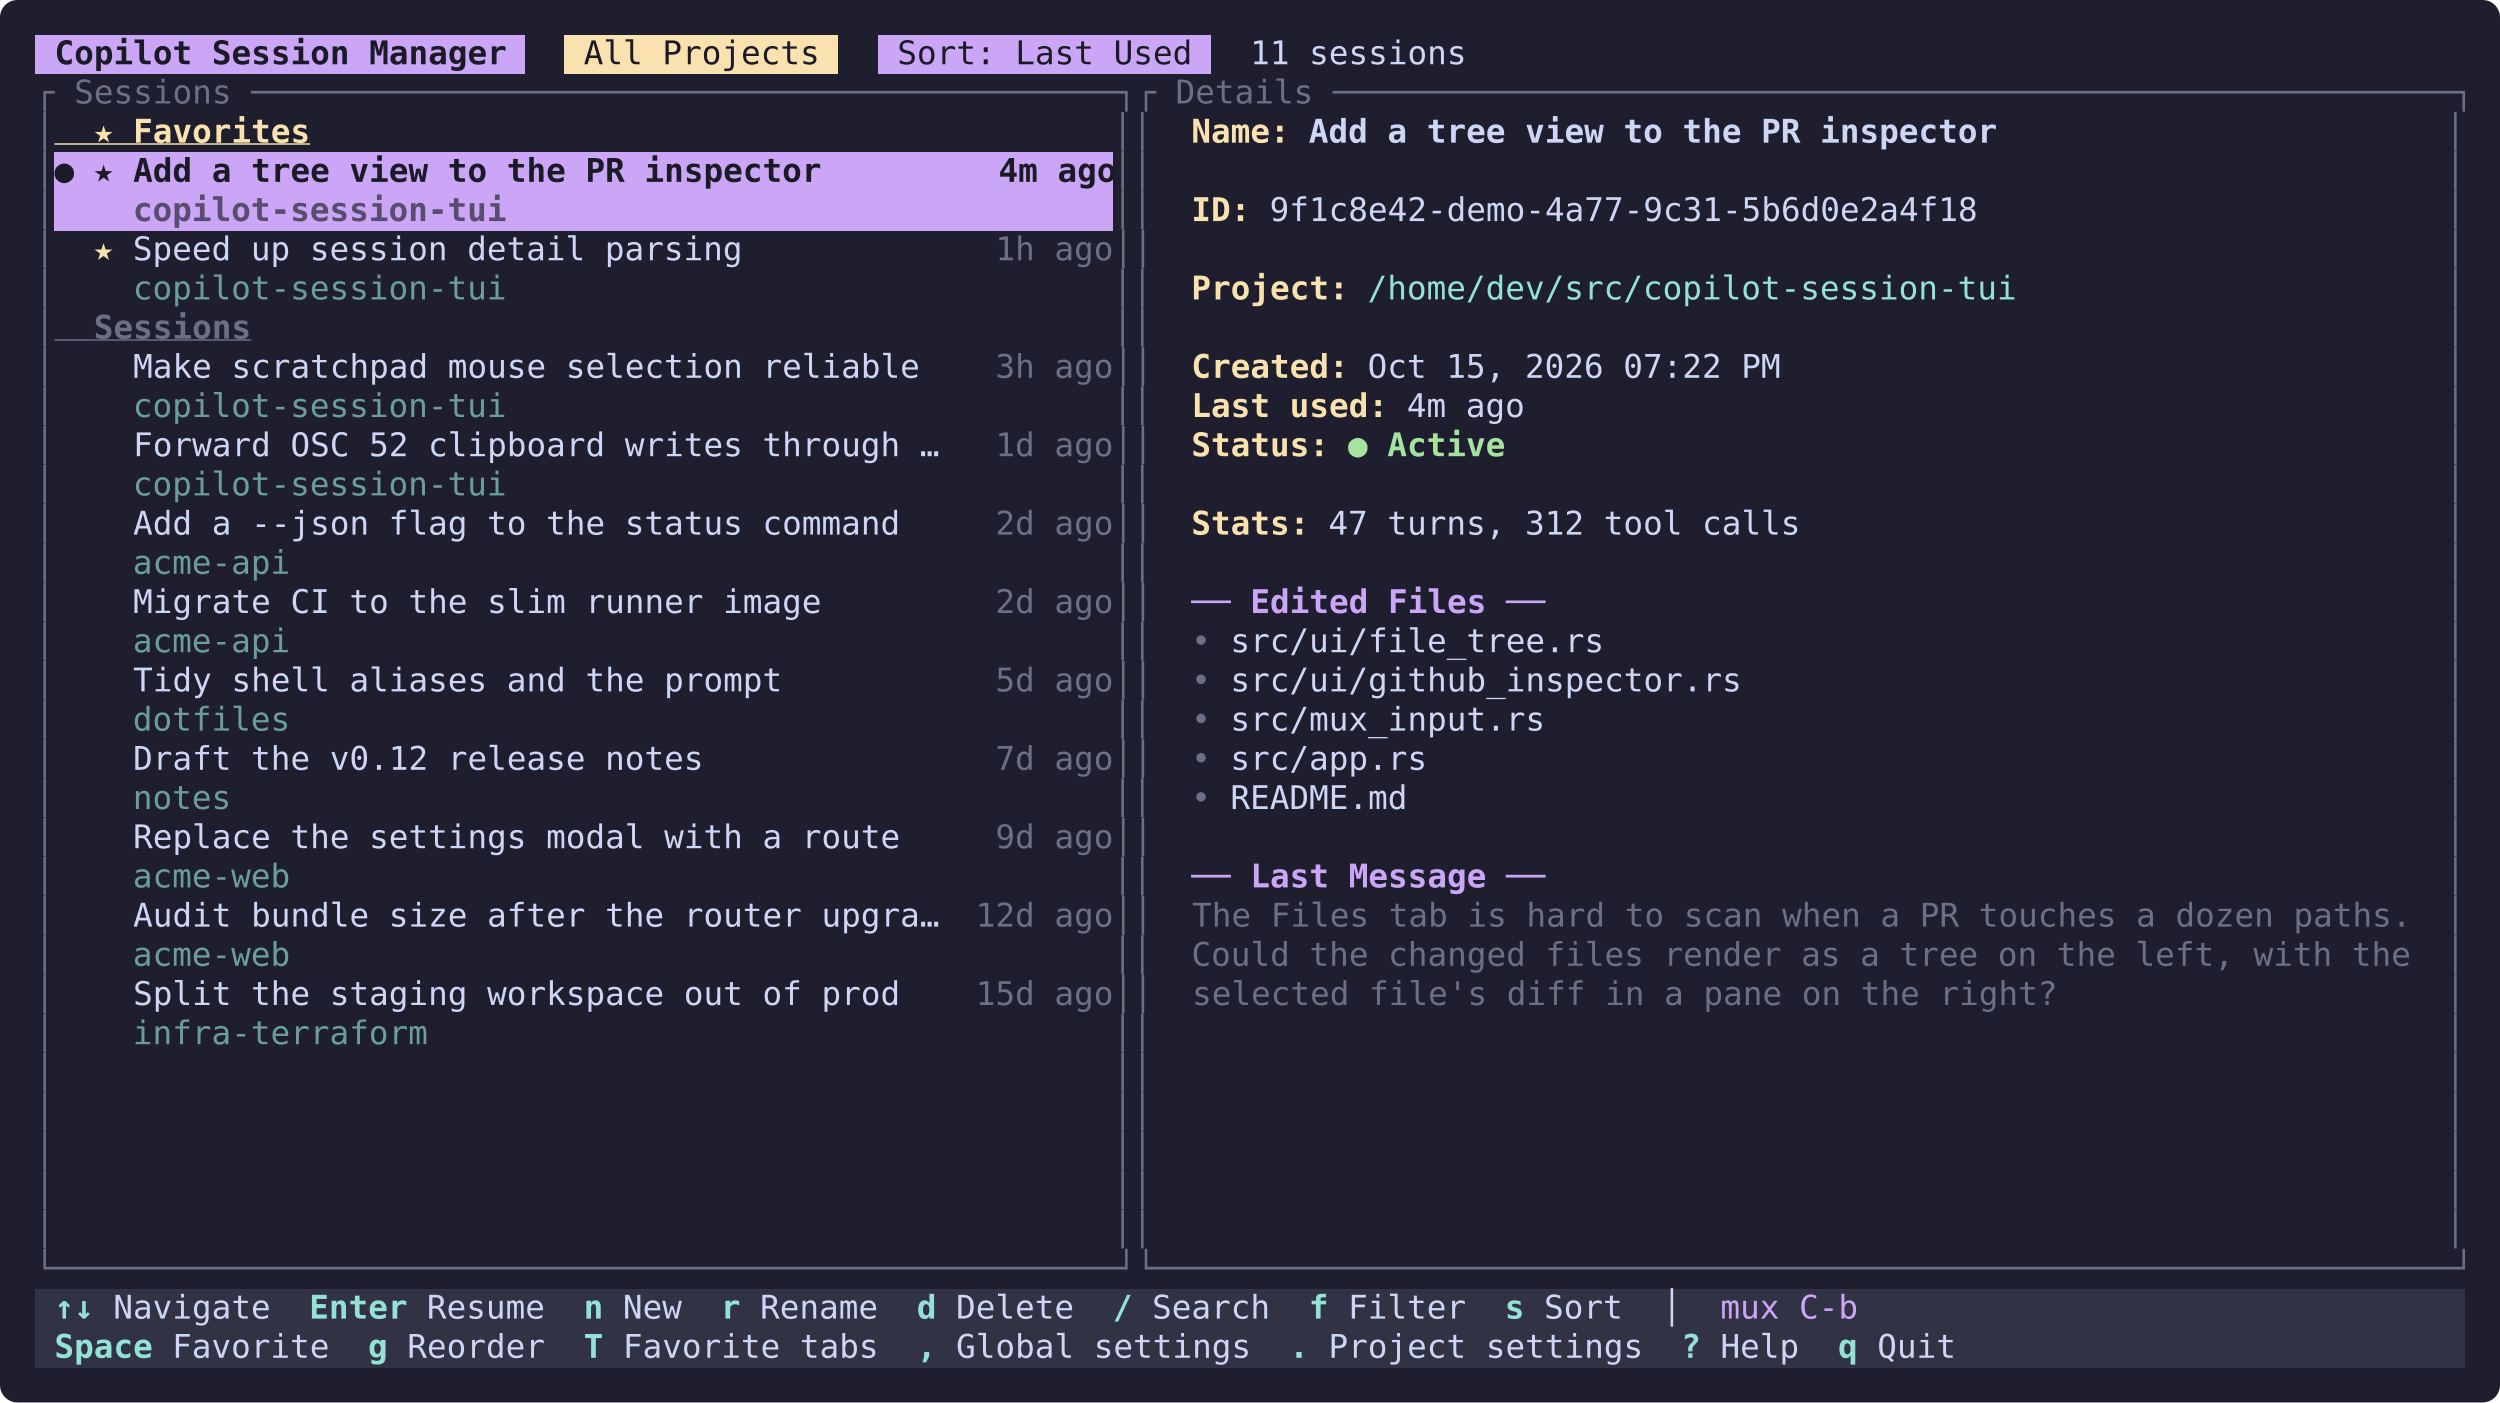
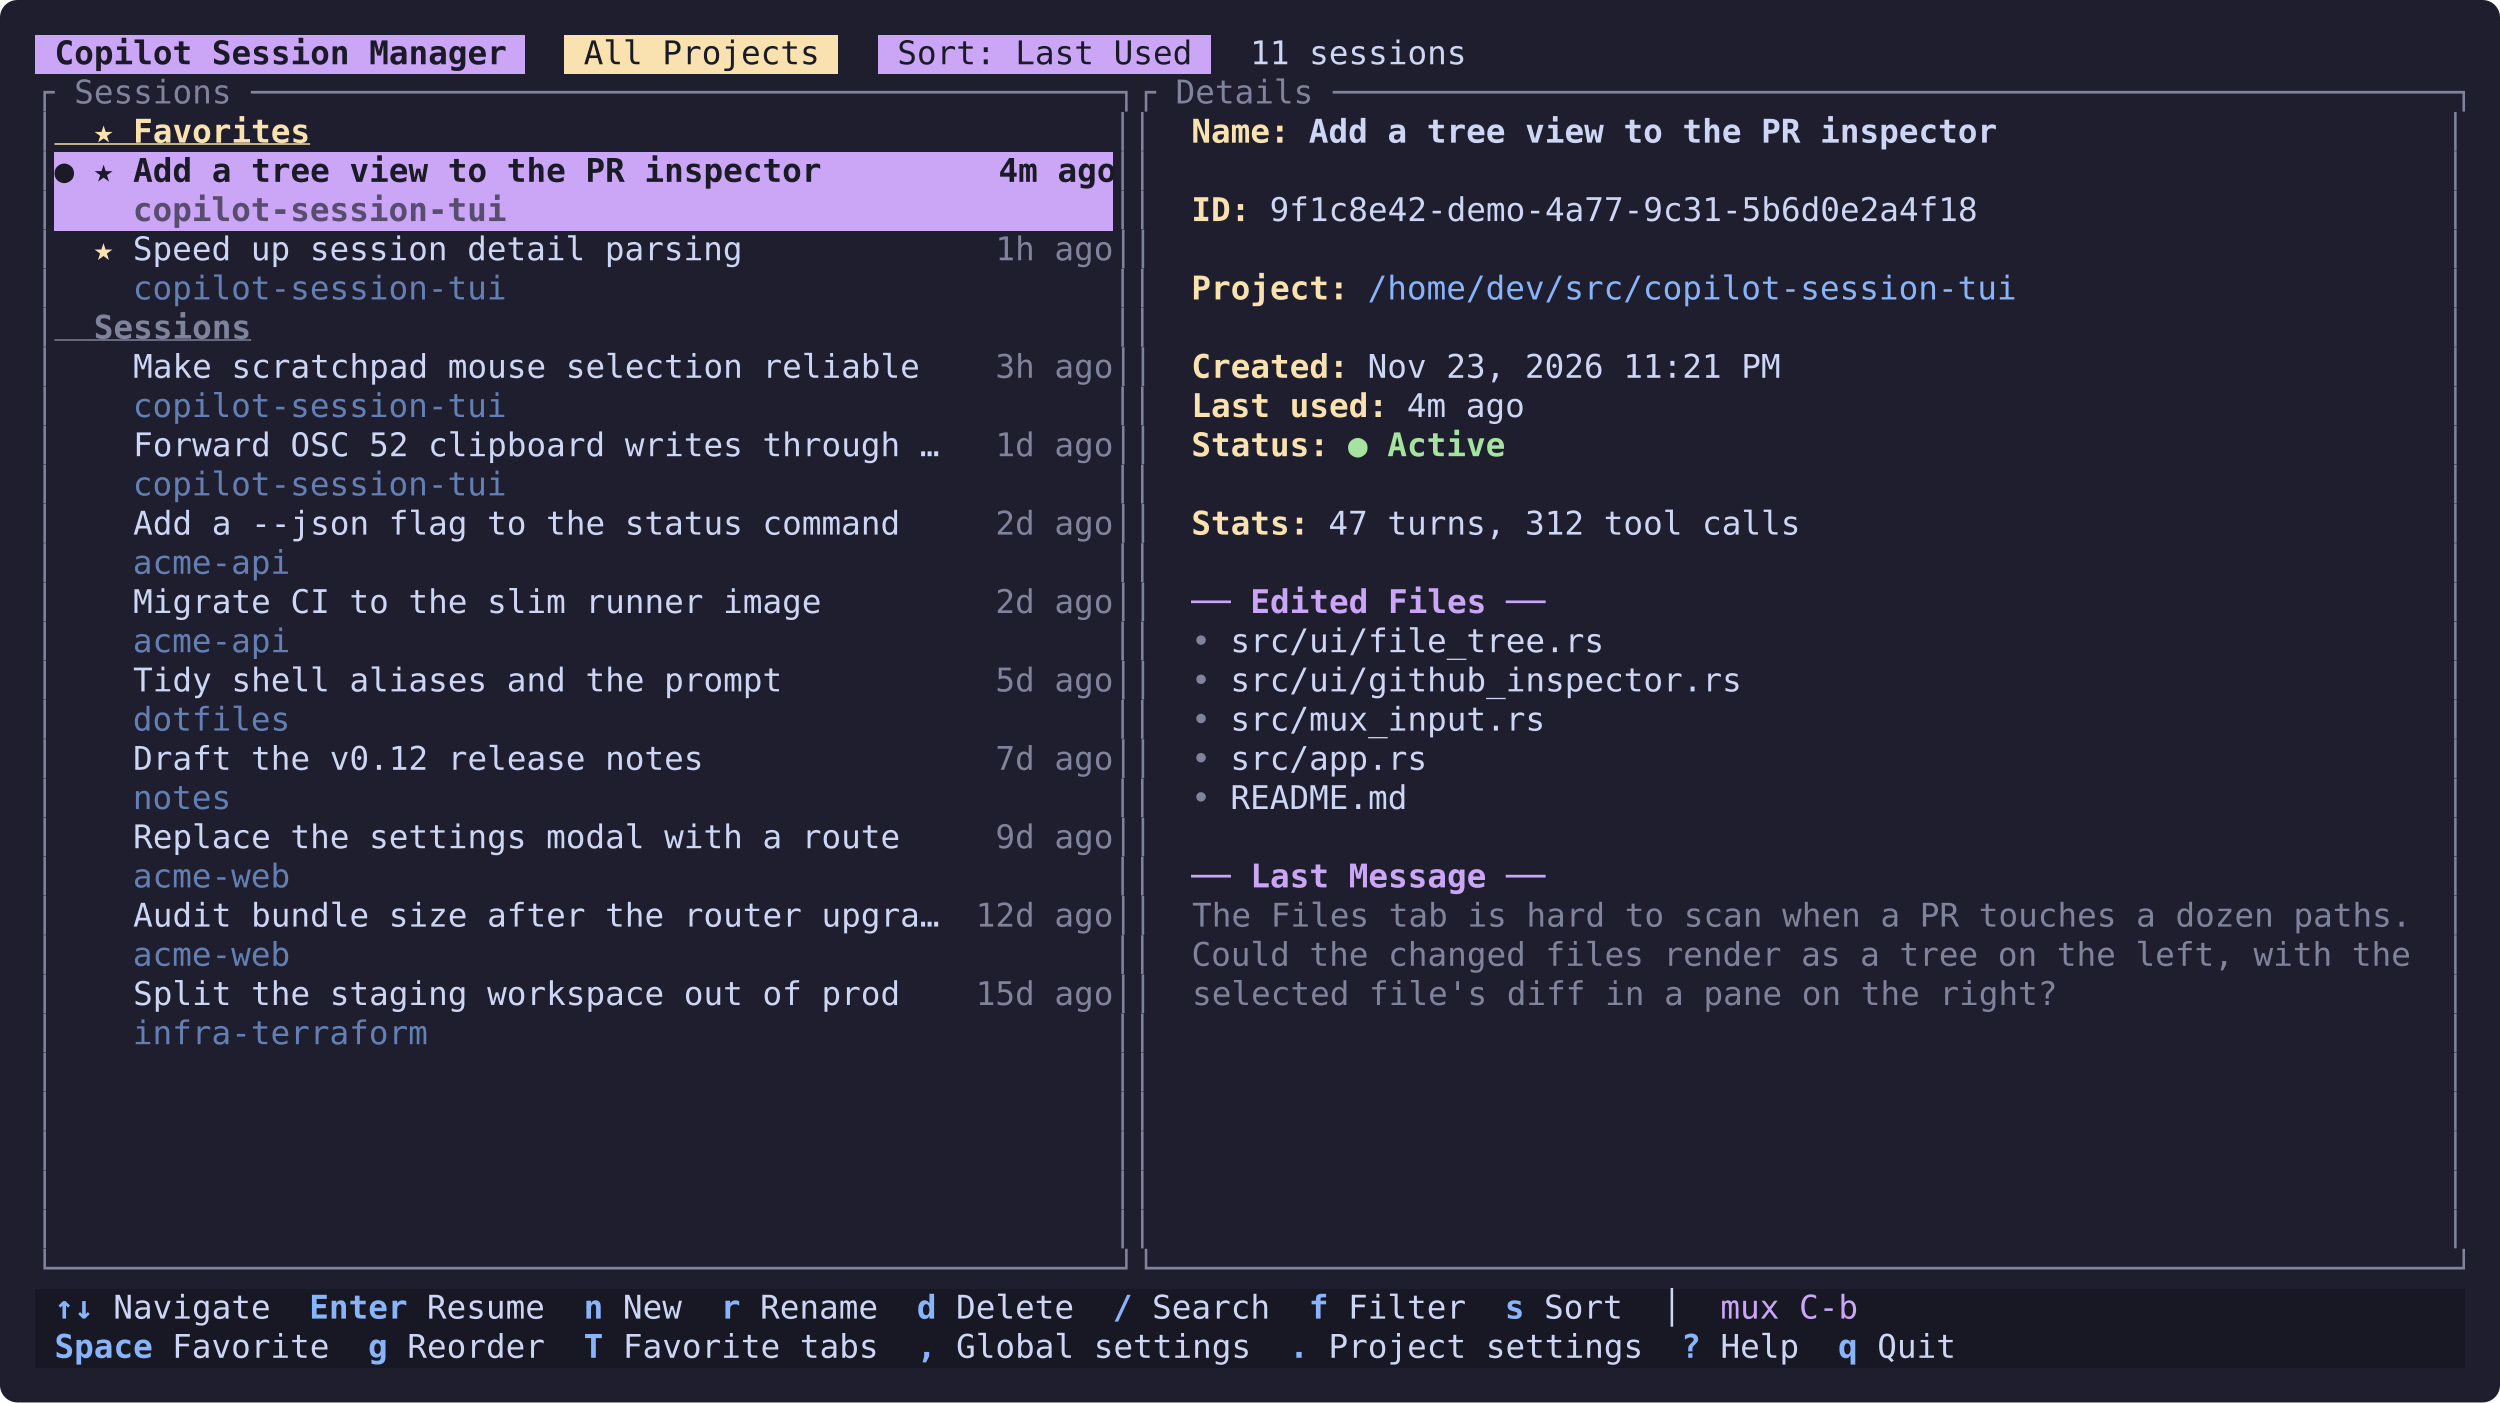
<svg xmlns="http://www.w3.org/2000/svg" width="1148" height="644" viewBox="0 0 1148 644" font-family="ui-monospace,SFMono-Regular,Menlo,Consolas,'DejaVu Sans Mono','Liberation Mono',monospace" font-size="15">
  <rect width="1148" height="644" rx="8" fill="#1e1e2e" />
  <rect x="16.0" y="16.0" width="225.0" height="18.0" fill="#cba6f7" shape-rendering="crispEdges" />
  <rect x="259.0" y="16.0" width="126.0" height="18.0" fill="#f9e2af" shape-rendering="crispEdges" />
  <rect x="403.0" y="16.0" width="153.0" height="18.0" fill="#cba6f7" shape-rendering="crispEdges" />
  <rect x="25.0" y="70.0" width="486.0" height="18.0" fill="#cba6f7" shape-rendering="crispEdges" />
  <rect x="25.0" y="88.0" width="486.0" height="18.0" fill="#cba6f7" shape-rendering="crispEdges" />
-   <rect x="16.0" y="592.0" width="1116.0" height="18.0" fill="#313244" shape-rendering="crispEdges" />
-   <rect x="16.0" y="610.0" width="1116.0" height="18.0" fill="#313244" shape-rendering="crispEdges" />
+   <rect x="16.0" y="592.0" width="1116.0" height="18.0" fill="#181825" shape-rendering="crispEdges" />
+   <rect x="16.0" y="610.0" width="1116.0" height="18.0" fill="#181825" shape-rendering="crispEdges" />
  <text x="16.0" y="29.5" fill="#1a1b26" textLength="225.0" lengthAdjust="spacing" font-weight="bold" xml:space="preserve"> Copilot Session Manager </text>
  <text x="259.0" y="29.5" fill="#1a1b26" textLength="126.0" lengthAdjust="spacing" xml:space="preserve"> All Projects </text>
  <text x="403.0" y="29.5" fill="#1a1b26" textLength="153.0" lengthAdjust="spacing" xml:space="preserve"> Sort: Last Used </text>
  <text x="556.0" y="29.5" fill="#cdd6f4" textLength="576.0" lengthAdjust="spacing" xml:space="preserve">  11 sessions                                                   </text>
-   <text x="16.0" y="47.5" fill="#6c7086" textLength="1116.0" lengthAdjust="spacing" xml:space="preserve">┌ Sessions ────────────────────────────────────────────┐┌ Details ─────────────────────────────────────────────────────────┐</text>
-   <text x="16.0" y="65.5" fill="#6c7086" textLength="9.0" lengthAdjust="spacingAndGlyphs" xml:space="preserve">│</text>
+   <text x="16.0" y="47.5" fill="#7f849c" textLength="1116.0" lengthAdjust="spacing" xml:space="preserve">┌ Sessions ────────────────────────────────────────────┐┌ Details ─────────────────────────────────────────────────────────┐</text>
+   <text x="16.0" y="65.5" fill="#7f849c" textLength="9.0" lengthAdjust="spacingAndGlyphs" xml:space="preserve">│</text>
  <text x="25.0" y="65.5" fill="#f9e2af" textLength="117.0" lengthAdjust="spacing" font-weight="bold" text-decoration="underline" xml:space="preserve">  ★ Favorites</text>
-   <text x="511.0" y="65.5" fill="#6c7086" textLength="18.0" lengthAdjust="spacingAndGlyphs" xml:space="preserve">││</text>
+   <text x="511.0" y="65.5" fill="#7f849c" textLength="18.0" lengthAdjust="spacingAndGlyphs" xml:space="preserve">││</text>
  <text x="529.0" y="65.5" fill="#f9e2af" textLength="72.0" lengthAdjust="spacing" font-weight="bold" xml:space="preserve">  Name: </text>
  <text x="601.0" y="65.5" fill="#cdd6f4" textLength="315.0" lengthAdjust="spacing" font-weight="bold" xml:space="preserve">Add a tree view to the PR inspector</text>
-   <text x="1123.0" y="65.5" fill="#6c7086" textLength="9.0" lengthAdjust="spacingAndGlyphs" xml:space="preserve">│</text>
-   <text x="16.0" y="83.5" fill="#6c7086" textLength="9.0" lengthAdjust="spacingAndGlyphs" xml:space="preserve">│</text>
+   <text x="1123.0" y="65.5" fill="#7f849c" textLength="9.0" lengthAdjust="spacingAndGlyphs" xml:space="preserve">│</text>
+   <text x="16.0" y="83.5" fill="#7f849c" textLength="9.0" lengthAdjust="spacingAndGlyphs" xml:space="preserve">│</text>
  <text x="25.0" y="83.5" fill="#1a1b26" textLength="486.0" lengthAdjust="spacing" font-weight="bold" xml:space="preserve">● ★ Add a tree view to the PR inspector         4m ago</text>
-   <text x="511.0" y="83.5" fill="#6c7086" textLength="18.0" lengthAdjust="spacingAndGlyphs" xml:space="preserve">││</text>
-   <text x="1123.0" y="83.5" fill="#6c7086" textLength="9.0" lengthAdjust="spacingAndGlyphs" xml:space="preserve">│</text>
-   <text x="16.0" y="101.5" fill="#6c7086" textLength="9.0" lengthAdjust="spacingAndGlyphs" xml:space="preserve">│</text>
+   <text x="511.0" y="83.5" fill="#7f849c" textLength="18.0" lengthAdjust="spacingAndGlyphs" xml:space="preserve">││</text>
+   <text x="1123.0" y="83.5" fill="#7f849c" textLength="9.0" lengthAdjust="spacingAndGlyphs" xml:space="preserve">│</text>
+   <text x="16.0" y="101.5" fill="#7f849c" textLength="9.0" lengthAdjust="spacingAndGlyphs" xml:space="preserve">│</text>
  <text x="61.0" y="101.5" fill="#1a1b26" textLength="171.0" lengthAdjust="spacing" font-weight="bold" opacity="0.65" xml:space="preserve">copilot-session-tui</text>
-   <text x="511.0" y="101.5" fill="#6c7086" textLength="18.0" lengthAdjust="spacingAndGlyphs" xml:space="preserve">││</text>
+   <text x="511.0" y="101.5" fill="#7f849c" textLength="18.0" lengthAdjust="spacingAndGlyphs" xml:space="preserve">││</text>
  <text x="529.0" y="101.5" fill="#f9e2af" textLength="54.0" lengthAdjust="spacing" font-weight="bold" xml:space="preserve">  ID: </text>
  <text x="583.0" y="101.5" fill="#cdd6f4" textLength="540.0" lengthAdjust="spacing" xml:space="preserve">9f1c8e42-demo-4a77-9c31-5b6d0e2a4f18                        </text>
-   <text x="1123.0" y="101.5" fill="#6c7086" textLength="9.0" lengthAdjust="spacingAndGlyphs" xml:space="preserve">│</text>
-   <text x="16.0" y="119.5" fill="#6c7086" textLength="9.0" lengthAdjust="spacingAndGlyphs" xml:space="preserve">│</text>
+   <text x="1123.0" y="101.5" fill="#7f849c" textLength="9.0" lengthAdjust="spacingAndGlyphs" xml:space="preserve">│</text>
+   <text x="16.0" y="119.5" fill="#7f849c" textLength="9.0" lengthAdjust="spacingAndGlyphs" xml:space="preserve">│</text>
  <text x="43.0" y="119.5" fill="#f9e2af" textLength="18.0" lengthAdjust="spacing" xml:space="preserve">★ </text>
  <text x="61.0" y="119.5" fill="#cdd6f4" textLength="369.0" lengthAdjust="spacing" xml:space="preserve">Speed up session detail parsing          </text>
-   <text x="430.0" y="119.5" fill="#6c7086" textLength="99.0" lengthAdjust="spacing" xml:space="preserve">   1h ago││</text>
-   <text x="1123.0" y="119.5" fill="#6c7086" textLength="9.0" lengthAdjust="spacingAndGlyphs" xml:space="preserve">│</text>
-   <text x="16.0" y="137.5" fill="#6c7086" textLength="9.0" lengthAdjust="spacingAndGlyphs" xml:space="preserve">│</text>
-   <text x="61.0" y="137.5" fill="#94e2d5" textLength="171.0" lengthAdjust="spacing" opacity="0.65" xml:space="preserve">copilot-session-tui</text>
-   <text x="511.0" y="137.5" fill="#6c7086" textLength="18.0" lengthAdjust="spacingAndGlyphs" xml:space="preserve">││</text>
+   <text x="430.0" y="119.5" fill="#7f849c" textLength="99.0" lengthAdjust="spacing" xml:space="preserve">   1h ago││</text>
+   <text x="1123.0" y="119.5" fill="#7f849c" textLength="9.0" lengthAdjust="spacingAndGlyphs" xml:space="preserve">│</text>
+   <text x="16.0" y="137.5" fill="#7f849c" textLength="9.0" lengthAdjust="spacingAndGlyphs" xml:space="preserve">│</text>
+   <text x="61.0" y="137.5" fill="#89b4fa" textLength="171.0" lengthAdjust="spacing" opacity="0.65" xml:space="preserve">copilot-session-tui</text>
+   <text x="511.0" y="137.5" fill="#7f849c" textLength="18.0" lengthAdjust="spacingAndGlyphs" xml:space="preserve">││</text>
  <text x="529.0" y="137.5" fill="#f9e2af" textLength="99.0" lengthAdjust="spacing" font-weight="bold" xml:space="preserve">  Project: </text>
-   <text x="628.0" y="137.5" fill="#94e2d5" textLength="297.0" lengthAdjust="spacing" xml:space="preserve">/home/dev/src/copilot-session-tui</text>
-   <text x="1123.0" y="137.5" fill="#6c7086" textLength="9.0" lengthAdjust="spacingAndGlyphs" xml:space="preserve">│</text>
-   <text x="16.0" y="155.5" fill="#6c7086" textLength="9.0" lengthAdjust="spacingAndGlyphs" xml:space="preserve">│</text>
-   <text x="25.0" y="155.5" fill="#6c7086" textLength="90.0" lengthAdjust="spacing" font-weight="bold" text-decoration="underline" xml:space="preserve">  Sessions</text>
-   <text x="511.0" y="155.5" fill="#6c7086" textLength="18.0" lengthAdjust="spacingAndGlyphs" xml:space="preserve">││</text>
-   <text x="1123.0" y="155.5" fill="#6c7086" textLength="9.0" lengthAdjust="spacingAndGlyphs" xml:space="preserve">│</text>
-   <text x="16.0" y="173.5" fill="#6c7086" textLength="9.0" lengthAdjust="spacingAndGlyphs" xml:space="preserve">│</text>
+   <text x="628.0" y="137.5" fill="#89b4fa" textLength="297.0" lengthAdjust="spacing" xml:space="preserve">/home/dev/src/copilot-session-tui</text>
+   <text x="1123.0" y="137.5" fill="#7f849c" textLength="9.0" lengthAdjust="spacingAndGlyphs" xml:space="preserve">│</text>
+   <text x="16.0" y="155.5" fill="#7f849c" textLength="9.0" lengthAdjust="spacingAndGlyphs" xml:space="preserve">│</text>
+   <text x="25.0" y="155.5" fill="#7f849c" textLength="90.0" lengthAdjust="spacing" font-weight="bold" text-decoration="underline" xml:space="preserve">  Sessions</text>
+   <text x="511.0" y="155.5" fill="#7f849c" textLength="18.0" lengthAdjust="spacingAndGlyphs" xml:space="preserve">││</text>
+   <text x="1123.0" y="155.5" fill="#7f849c" textLength="9.0" lengthAdjust="spacingAndGlyphs" xml:space="preserve">│</text>
+   <text x="16.0" y="173.5" fill="#7f849c" textLength="9.0" lengthAdjust="spacingAndGlyphs" xml:space="preserve">│</text>
  <text x="25.0" y="173.5" fill="#cdd6f4" textLength="405.0" lengthAdjust="spacing" xml:space="preserve">    Make scratchpad mouse selection reliable </text>
-   <text x="430.0" y="173.5" fill="#6c7086" textLength="99.0" lengthAdjust="spacing" xml:space="preserve">   3h ago││</text>
+   <text x="430.0" y="173.5" fill="#7f849c" textLength="99.0" lengthAdjust="spacing" xml:space="preserve">   3h ago││</text>
  <text x="529.0" y="173.5" fill="#f9e2af" textLength="99.0" lengthAdjust="spacing" font-weight="bold" xml:space="preserve">  Created: </text>
-   <text x="628.0" y="173.5" fill="#cdd6f4" textLength="495.0" lengthAdjust="spacing" xml:space="preserve">Oct 15, 2026 07:22 PM                                  </text>
-   <text x="1123.0" y="173.5" fill="#6c7086" textLength="9.0" lengthAdjust="spacingAndGlyphs" xml:space="preserve">│</text>
-   <text x="16.0" y="191.5" fill="#6c7086" textLength="9.0" lengthAdjust="spacingAndGlyphs" xml:space="preserve">│</text>
-   <text x="61.0" y="191.5" fill="#94e2d5" textLength="171.0" lengthAdjust="spacing" opacity="0.65" xml:space="preserve">copilot-session-tui</text>
-   <text x="511.0" y="191.5" fill="#6c7086" textLength="18.0" lengthAdjust="spacingAndGlyphs" xml:space="preserve">││</text>
+   <text x="628.0" y="173.5" fill="#cdd6f4" textLength="495.0" lengthAdjust="spacing" xml:space="preserve">Nov 23, 2026 11:21 PM                                  </text>
+   <text x="1123.0" y="173.5" fill="#7f849c" textLength="9.0" lengthAdjust="spacingAndGlyphs" xml:space="preserve">│</text>
+   <text x="16.0" y="191.5" fill="#7f849c" textLength="9.0" lengthAdjust="spacingAndGlyphs" xml:space="preserve">│</text>
+   <text x="61.0" y="191.5" fill="#89b4fa" textLength="171.0" lengthAdjust="spacing" opacity="0.65" xml:space="preserve">copilot-session-tui</text>
+   <text x="511.0" y="191.5" fill="#7f849c" textLength="18.0" lengthAdjust="spacingAndGlyphs" xml:space="preserve">││</text>
  <text x="529.0" y="191.5" fill="#f9e2af" textLength="117.0" lengthAdjust="spacing" font-weight="bold" xml:space="preserve">  Last used: </text>
  <text x="646.0" y="191.5" fill="#cdd6f4" textLength="477.0" lengthAdjust="spacing" xml:space="preserve">4m ago                                               </text>
-   <text x="1123.0" y="191.5" fill="#6c7086" textLength="9.0" lengthAdjust="spacingAndGlyphs" xml:space="preserve">│</text>
-   <text x="16.0" y="209.5" fill="#6c7086" textLength="9.0" lengthAdjust="spacingAndGlyphs" xml:space="preserve">│</text>
+   <text x="1123.0" y="191.5" fill="#7f849c" textLength="9.0" lengthAdjust="spacingAndGlyphs" xml:space="preserve">│</text>
+   <text x="16.0" y="209.5" fill="#7f849c" textLength="9.0" lengthAdjust="spacingAndGlyphs" xml:space="preserve">│</text>
  <text x="25.0" y="209.5" fill="#cdd6f4" textLength="405.0" lengthAdjust="spacing" xml:space="preserve">    Forward OSC 52 clipboard writes through …</text>
-   <text x="430.0" y="209.5" fill="#6c7086" textLength="99.0" lengthAdjust="spacing" xml:space="preserve">   1d ago││</text>
+   <text x="430.0" y="209.5" fill="#7f849c" textLength="99.0" lengthAdjust="spacing" xml:space="preserve">   1d ago││</text>
  <text x="529.0" y="209.5" fill="#f9e2af" textLength="90.0" lengthAdjust="spacing" font-weight="bold" xml:space="preserve">  Status: </text>
  <text x="619.0" y="209.5" fill="#a6e3a1" textLength="72.0" lengthAdjust="spacing" font-weight="bold" xml:space="preserve">● Active</text>
-   <text x="1123.0" y="209.5" fill="#6c7086" textLength="9.0" lengthAdjust="spacingAndGlyphs" xml:space="preserve">│</text>
-   <text x="16.0" y="227.5" fill="#6c7086" textLength="9.0" lengthAdjust="spacingAndGlyphs" xml:space="preserve">│</text>
-   <text x="61.0" y="227.5" fill="#94e2d5" textLength="171.0" lengthAdjust="spacing" opacity="0.65" xml:space="preserve">copilot-session-tui</text>
-   <text x="511.0" y="227.5" fill="#6c7086" textLength="18.0" lengthAdjust="spacingAndGlyphs" xml:space="preserve">││</text>
-   <text x="1123.0" y="227.5" fill="#6c7086" textLength="9.0" lengthAdjust="spacingAndGlyphs" xml:space="preserve">│</text>
-   <text x="16.0" y="245.5" fill="#6c7086" textLength="9.0" lengthAdjust="spacingAndGlyphs" xml:space="preserve">│</text>
+   <text x="1123.0" y="209.5" fill="#7f849c" textLength="9.0" lengthAdjust="spacingAndGlyphs" xml:space="preserve">│</text>
+   <text x="16.0" y="227.5" fill="#7f849c" textLength="9.0" lengthAdjust="spacingAndGlyphs" xml:space="preserve">│</text>
+   <text x="61.0" y="227.5" fill="#89b4fa" textLength="171.0" lengthAdjust="spacing" opacity="0.65" xml:space="preserve">copilot-session-tui</text>
+   <text x="511.0" y="227.5" fill="#7f849c" textLength="18.0" lengthAdjust="spacingAndGlyphs" xml:space="preserve">││</text>
+   <text x="1123.0" y="227.5" fill="#7f849c" textLength="9.0" lengthAdjust="spacingAndGlyphs" xml:space="preserve">│</text>
+   <text x="16.0" y="245.5" fill="#7f849c" textLength="9.0" lengthAdjust="spacingAndGlyphs" xml:space="preserve">│</text>
  <text x="25.0" y="245.5" fill="#cdd6f4" textLength="405.0" lengthAdjust="spacing" xml:space="preserve">    Add a --json flag to the status command  </text>
-   <text x="430.0" y="245.5" fill="#6c7086" textLength="99.0" lengthAdjust="spacing" xml:space="preserve">   2d ago││</text>
+   <text x="430.0" y="245.5" fill="#7f849c" textLength="99.0" lengthAdjust="spacing" xml:space="preserve">   2d ago││</text>
  <text x="529.0" y="245.5" fill="#f9e2af" textLength="81.0" lengthAdjust="spacing" font-weight="bold" xml:space="preserve">  Stats: </text>
  <text x="610.0" y="245.5" fill="#cdd6f4" textLength="513.0" lengthAdjust="spacing" xml:space="preserve">47 turns, 312 tool calls                                 </text>
-   <text x="1123.0" y="245.5" fill="#6c7086" textLength="9.0" lengthAdjust="spacingAndGlyphs" xml:space="preserve">│</text>
-   <text x="16.0" y="263.5" fill="#6c7086" textLength="9.0" lengthAdjust="spacingAndGlyphs" xml:space="preserve">│</text>
-   <text x="61.0" y="263.5" fill="#94e2d5" textLength="72.0" lengthAdjust="spacing" opacity="0.65" xml:space="preserve">acme-api</text>
-   <text x="511.0" y="263.5" fill="#6c7086" textLength="18.0" lengthAdjust="spacingAndGlyphs" xml:space="preserve">││</text>
-   <text x="1123.0" y="263.5" fill="#6c7086" textLength="9.0" lengthAdjust="spacingAndGlyphs" xml:space="preserve">│</text>
-   <text x="16.0" y="281.5" fill="#6c7086" textLength="9.0" lengthAdjust="spacingAndGlyphs" xml:space="preserve">│</text>
+   <text x="1123.0" y="245.5" fill="#7f849c" textLength="9.0" lengthAdjust="spacingAndGlyphs" xml:space="preserve">│</text>
+   <text x="16.0" y="263.5" fill="#7f849c" textLength="9.0" lengthAdjust="spacingAndGlyphs" xml:space="preserve">│</text>
+   <text x="61.0" y="263.5" fill="#89b4fa" textLength="72.0" lengthAdjust="spacing" opacity="0.65" xml:space="preserve">acme-api</text>
+   <text x="511.0" y="263.5" fill="#7f849c" textLength="18.0" lengthAdjust="spacingAndGlyphs" xml:space="preserve">││</text>
+   <text x="1123.0" y="263.5" fill="#7f849c" textLength="9.0" lengthAdjust="spacingAndGlyphs" xml:space="preserve">│</text>
+   <text x="16.0" y="281.5" fill="#7f849c" textLength="9.0" lengthAdjust="spacingAndGlyphs" xml:space="preserve">│</text>
  <text x="25.0" y="281.5" fill="#cdd6f4" textLength="405.0" lengthAdjust="spacing" xml:space="preserve">    Migrate CI to the slim runner image      </text>
-   <text x="430.0" y="281.5" fill="#6c7086" textLength="99.0" lengthAdjust="spacing" xml:space="preserve">   2d ago││</text>
+   <text x="430.0" y="281.5" fill="#7f849c" textLength="99.0" lengthAdjust="spacing" xml:space="preserve">   2d ago││</text>
  <text x="529.0" y="281.5" fill="#cba6f7" textLength="180.0" lengthAdjust="spacing" font-weight="bold" xml:space="preserve">  ── Edited Files ──</text>
-   <text x="1123.0" y="281.5" fill="#6c7086" textLength="9.0" lengthAdjust="spacingAndGlyphs" xml:space="preserve">│</text>
-   <text x="16.0" y="299.5" fill="#6c7086" textLength="9.0" lengthAdjust="spacingAndGlyphs" xml:space="preserve">│</text>
-   <text x="61.0" y="299.5" fill="#94e2d5" textLength="72.0" lengthAdjust="spacing" opacity="0.65" xml:space="preserve">acme-api</text>
-   <text x="511.0" y="299.5" fill="#6c7086" textLength="18.0" lengthAdjust="spacingAndGlyphs" xml:space="preserve">││</text>
-   <text x="547.0" y="299.5" fill="#6c7086" textLength="18.0" lengthAdjust="spacing" xml:space="preserve">• </text>
+   <text x="1123.0" y="281.5" fill="#7f849c" textLength="9.0" lengthAdjust="spacingAndGlyphs" xml:space="preserve">│</text>
+   <text x="16.0" y="299.5" fill="#7f849c" textLength="9.0" lengthAdjust="spacingAndGlyphs" xml:space="preserve">│</text>
+   <text x="61.0" y="299.5" fill="#89b4fa" textLength="72.0" lengthAdjust="spacing" opacity="0.65" xml:space="preserve">acme-api</text>
+   <text x="511.0" y="299.5" fill="#7f849c" textLength="18.0" lengthAdjust="spacingAndGlyphs" xml:space="preserve">││</text>
+   <text x="547.0" y="299.5" fill="#7f849c" textLength="18.0" lengthAdjust="spacing" xml:space="preserve">• </text>
  <text x="565.0" y="299.5" fill="#cdd6f4" textLength="558.0" lengthAdjust="spacing" xml:space="preserve">src/ui/file_tree.rs                                           </text>
-   <text x="1123.0" y="299.5" fill="#6c7086" textLength="9.0" lengthAdjust="spacingAndGlyphs" xml:space="preserve">│</text>
-   <text x="16.0" y="317.5" fill="#6c7086" textLength="9.0" lengthAdjust="spacingAndGlyphs" xml:space="preserve">│</text>
+   <text x="1123.0" y="299.5" fill="#7f849c" textLength="9.0" lengthAdjust="spacingAndGlyphs" xml:space="preserve">│</text>
+   <text x="16.0" y="317.5" fill="#7f849c" textLength="9.0" lengthAdjust="spacingAndGlyphs" xml:space="preserve">│</text>
  <text x="25.0" y="317.5" fill="#cdd6f4" textLength="405.0" lengthAdjust="spacing" xml:space="preserve">    Tidy shell aliases and the prompt        </text>
-   <text x="430.0" y="317.5" fill="#6c7086" textLength="99.0" lengthAdjust="spacing" xml:space="preserve">   5d ago││</text>
-   <text x="547.0" y="317.5" fill="#6c7086" textLength="18.0" lengthAdjust="spacing" xml:space="preserve">• </text>
+   <text x="430.0" y="317.5" fill="#7f849c" textLength="99.0" lengthAdjust="spacing" xml:space="preserve">   5d ago││</text>
+   <text x="547.0" y="317.5" fill="#7f849c" textLength="18.0" lengthAdjust="spacing" xml:space="preserve">• </text>
  <text x="565.0" y="317.5" fill="#cdd6f4" textLength="558.0" lengthAdjust="spacing" xml:space="preserve">src/ui/github_inspector.rs                                    </text>
-   <text x="1123.0" y="317.5" fill="#6c7086" textLength="9.0" lengthAdjust="spacingAndGlyphs" xml:space="preserve">│</text>
-   <text x="16.0" y="335.5" fill="#6c7086" textLength="9.0" lengthAdjust="spacingAndGlyphs" xml:space="preserve">│</text>
-   <text x="61.0" y="335.5" fill="#94e2d5" textLength="72.0" lengthAdjust="spacing" opacity="0.65" xml:space="preserve">dotfiles</text>
-   <text x="511.0" y="335.5" fill="#6c7086" textLength="18.0" lengthAdjust="spacingAndGlyphs" xml:space="preserve">││</text>
-   <text x="547.0" y="335.5" fill="#6c7086" textLength="18.0" lengthAdjust="spacing" xml:space="preserve">• </text>
+   <text x="1123.0" y="317.5" fill="#7f849c" textLength="9.0" lengthAdjust="spacingAndGlyphs" xml:space="preserve">│</text>
+   <text x="16.0" y="335.5" fill="#7f849c" textLength="9.0" lengthAdjust="spacingAndGlyphs" xml:space="preserve">│</text>
+   <text x="61.0" y="335.5" fill="#89b4fa" textLength="72.0" lengthAdjust="spacing" opacity="0.65" xml:space="preserve">dotfiles</text>
+   <text x="511.0" y="335.5" fill="#7f849c" textLength="18.0" lengthAdjust="spacingAndGlyphs" xml:space="preserve">││</text>
+   <text x="547.0" y="335.5" fill="#7f849c" textLength="18.0" lengthAdjust="spacing" xml:space="preserve">• </text>
  <text x="565.0" y="335.5" fill="#cdd6f4" textLength="558.0" lengthAdjust="spacing" xml:space="preserve">src/mux_input.rs                                              </text>
-   <text x="1123.0" y="335.5" fill="#6c7086" textLength="9.0" lengthAdjust="spacingAndGlyphs" xml:space="preserve">│</text>
-   <text x="16.0" y="353.5" fill="#6c7086" textLength="9.0" lengthAdjust="spacingAndGlyphs" xml:space="preserve">│</text>
+   <text x="1123.0" y="335.5" fill="#7f849c" textLength="9.0" lengthAdjust="spacingAndGlyphs" xml:space="preserve">│</text>
+   <text x="16.0" y="353.5" fill="#7f849c" textLength="9.0" lengthAdjust="spacingAndGlyphs" xml:space="preserve">│</text>
  <text x="25.0" y="353.5" fill="#cdd6f4" textLength="405.0" lengthAdjust="spacing" xml:space="preserve">    Draft the v0.12 release notes            </text>
-   <text x="430.0" y="353.5" fill="#6c7086" textLength="99.0" lengthAdjust="spacing" xml:space="preserve">   7d ago││</text>
-   <text x="547.0" y="353.5" fill="#6c7086" textLength="18.0" lengthAdjust="spacing" xml:space="preserve">• </text>
+   <text x="430.0" y="353.5" fill="#7f849c" textLength="99.0" lengthAdjust="spacing" xml:space="preserve">   7d ago││</text>
+   <text x="547.0" y="353.5" fill="#7f849c" textLength="18.0" lengthAdjust="spacing" xml:space="preserve">• </text>
  <text x="565.0" y="353.5" fill="#cdd6f4" textLength="558.0" lengthAdjust="spacing" xml:space="preserve">src/app.rs                                                    </text>
-   <text x="1123.0" y="353.5" fill="#6c7086" textLength="9.0" lengthAdjust="spacingAndGlyphs" xml:space="preserve">│</text>
-   <text x="16.0" y="371.5" fill="#6c7086" textLength="9.0" lengthAdjust="spacingAndGlyphs" xml:space="preserve">│</text>
-   <text x="61.0" y="371.5" fill="#94e2d5" textLength="45.0" lengthAdjust="spacing" opacity="0.65" xml:space="preserve">notes</text>
-   <text x="511.0" y="371.5" fill="#6c7086" textLength="18.0" lengthAdjust="spacingAndGlyphs" xml:space="preserve">││</text>
-   <text x="547.0" y="371.5" fill="#6c7086" textLength="18.0" lengthAdjust="spacing" xml:space="preserve">• </text>
+   <text x="1123.0" y="353.5" fill="#7f849c" textLength="9.0" lengthAdjust="spacingAndGlyphs" xml:space="preserve">│</text>
+   <text x="16.0" y="371.5" fill="#7f849c" textLength="9.0" lengthAdjust="spacingAndGlyphs" xml:space="preserve">│</text>
+   <text x="61.0" y="371.5" fill="#89b4fa" textLength="45.0" lengthAdjust="spacing" opacity="0.65" xml:space="preserve">notes</text>
+   <text x="511.0" y="371.5" fill="#7f849c" textLength="18.0" lengthAdjust="spacingAndGlyphs" xml:space="preserve">││</text>
+   <text x="547.0" y="371.5" fill="#7f849c" textLength="18.0" lengthAdjust="spacing" xml:space="preserve">• </text>
  <text x="565.0" y="371.5" fill="#cdd6f4" textLength="558.0" lengthAdjust="spacing" xml:space="preserve">README.md                                                     </text>
-   <text x="1123.0" y="371.5" fill="#6c7086" textLength="9.0" lengthAdjust="spacingAndGlyphs" xml:space="preserve">│</text>
-   <text x="16.0" y="389.5" fill="#6c7086" textLength="9.0" lengthAdjust="spacingAndGlyphs" xml:space="preserve">│</text>
+   <text x="1123.0" y="371.5" fill="#7f849c" textLength="9.0" lengthAdjust="spacingAndGlyphs" xml:space="preserve">│</text>
+   <text x="16.0" y="389.5" fill="#7f849c" textLength="9.0" lengthAdjust="spacingAndGlyphs" xml:space="preserve">│</text>
  <text x="25.0" y="389.5" fill="#cdd6f4" textLength="405.0" lengthAdjust="spacing" xml:space="preserve">    Replace the settings modal with a route  </text>
-   <text x="430.0" y="389.5" fill="#6c7086" textLength="99.0" lengthAdjust="spacing" xml:space="preserve">   9d ago││</text>
-   <text x="1123.0" y="389.5" fill="#6c7086" textLength="9.0" lengthAdjust="spacingAndGlyphs" xml:space="preserve">│</text>
-   <text x="16.0" y="407.5" fill="#6c7086" textLength="9.0" lengthAdjust="spacingAndGlyphs" xml:space="preserve">│</text>
-   <text x="61.0" y="407.5" fill="#94e2d5" textLength="72.0" lengthAdjust="spacing" opacity="0.65" xml:space="preserve">acme-web</text>
-   <text x="511.0" y="407.5" fill="#6c7086" textLength="18.0" lengthAdjust="spacingAndGlyphs" xml:space="preserve">││</text>
+   <text x="430.0" y="389.5" fill="#7f849c" textLength="99.0" lengthAdjust="spacing" xml:space="preserve">   9d ago││</text>
+   <text x="1123.0" y="389.5" fill="#7f849c" textLength="9.0" lengthAdjust="spacingAndGlyphs" xml:space="preserve">│</text>
+   <text x="16.0" y="407.5" fill="#7f849c" textLength="9.0" lengthAdjust="spacingAndGlyphs" xml:space="preserve">│</text>
+   <text x="61.0" y="407.5" fill="#89b4fa" textLength="72.0" lengthAdjust="spacing" opacity="0.65" xml:space="preserve">acme-web</text>
+   <text x="511.0" y="407.5" fill="#7f849c" textLength="18.0" lengthAdjust="spacingAndGlyphs" xml:space="preserve">││</text>
  <text x="529.0" y="407.5" fill="#cba6f7" textLength="180.0" lengthAdjust="spacing" font-weight="bold" xml:space="preserve">  ── Last Message ──</text>
-   <text x="1123.0" y="407.5" fill="#6c7086" textLength="9.0" lengthAdjust="spacingAndGlyphs" xml:space="preserve">│</text>
-   <text x="16.0" y="425.5" fill="#6c7086" textLength="9.0" lengthAdjust="spacingAndGlyphs" xml:space="preserve">│</text>
+   <text x="1123.0" y="407.5" fill="#7f849c" textLength="9.0" lengthAdjust="spacingAndGlyphs" xml:space="preserve">│</text>
+   <text x="16.0" y="425.5" fill="#7f849c" textLength="9.0" lengthAdjust="spacingAndGlyphs" xml:space="preserve">│</text>
  <text x="25.0" y="425.5" fill="#cdd6f4" textLength="405.0" lengthAdjust="spacing" xml:space="preserve">    Audit bundle size after the router upgra…</text>
-   <text x="430.0" y="425.5" fill="#6c7086" textLength="675.0" lengthAdjust="spacing" xml:space="preserve">  12d ago││  The Files tab is hard to scan when a PR touches a dozen paths.</text>
-   <text x="1123.0" y="425.5" fill="#6c7086" textLength="9.0" lengthAdjust="spacingAndGlyphs" xml:space="preserve">│</text>
-   <text x="16.0" y="443.5" fill="#6c7086" textLength="9.0" lengthAdjust="spacingAndGlyphs" xml:space="preserve">│</text>
-   <text x="61.0" y="443.5" fill="#94e2d5" textLength="72.0" lengthAdjust="spacing" opacity="0.65" xml:space="preserve">acme-web</text>
-   <text x="511.0" y="443.5" fill="#6c7086" textLength="594.0" lengthAdjust="spacing" xml:space="preserve">││  Could the changed files render as a tree on the left, with the</text>
-   <text x="1123.0" y="443.5" fill="#6c7086" textLength="9.0" lengthAdjust="spacingAndGlyphs" xml:space="preserve">│</text>
-   <text x="16.0" y="461.5" fill="#6c7086" textLength="9.0" lengthAdjust="spacingAndGlyphs" xml:space="preserve">│</text>
+   <text x="430.0" y="425.5" fill="#7f849c" textLength="675.0" lengthAdjust="spacing" xml:space="preserve">  12d ago││  The Files tab is hard to scan when a PR touches a dozen paths.</text>
+   <text x="1123.0" y="425.5" fill="#7f849c" textLength="9.0" lengthAdjust="spacingAndGlyphs" xml:space="preserve">│</text>
+   <text x="16.0" y="443.5" fill="#7f849c" textLength="9.0" lengthAdjust="spacingAndGlyphs" xml:space="preserve">│</text>
+   <text x="61.0" y="443.5" fill="#89b4fa" textLength="72.0" lengthAdjust="spacing" opacity="0.65" xml:space="preserve">acme-web</text>
+   <text x="511.0" y="443.5" fill="#7f849c" textLength="594.0" lengthAdjust="spacing" xml:space="preserve">││  Could the changed files render as a tree on the left, with the</text>
+   <text x="1123.0" y="443.5" fill="#7f849c" textLength="9.0" lengthAdjust="spacingAndGlyphs" xml:space="preserve">│</text>
+   <text x="16.0" y="461.5" fill="#7f849c" textLength="9.0" lengthAdjust="spacingAndGlyphs" xml:space="preserve">│</text>
  <text x="25.0" y="461.5" fill="#cdd6f4" textLength="405.0" lengthAdjust="spacing" xml:space="preserve">    Split the staging workspace out of prod  </text>
-   <text x="430.0" y="461.5" fill="#6c7086" textLength="513.0" lengthAdjust="spacing" xml:space="preserve">  15d ago││  selected file's diff in a pane on the right?</text>
-   <text x="1123.0" y="461.5" fill="#6c7086" textLength="9.0" lengthAdjust="spacingAndGlyphs" xml:space="preserve">│</text>
-   <text x="16.0" y="479.5" fill="#6c7086" textLength="9.0" lengthAdjust="spacingAndGlyphs" xml:space="preserve">│</text>
-   <text x="61.0" y="479.5" fill="#94e2d5" textLength="135.0" lengthAdjust="spacing" opacity="0.65" xml:space="preserve">infra-terraform</text>
-   <text x="511.0" y="479.5" fill="#6c7086" textLength="18.0" lengthAdjust="spacingAndGlyphs" xml:space="preserve">││</text>
-   <text x="1123.0" y="479.5" fill="#6c7086" textLength="9.0" lengthAdjust="spacingAndGlyphs" xml:space="preserve">│</text>
-   <text x="16.0" y="497.5" fill="#6c7086" textLength="9.0" lengthAdjust="spacingAndGlyphs" xml:space="preserve">│</text>
-   <text x="511.0" y="497.5" fill="#6c7086" textLength="18.0" lengthAdjust="spacingAndGlyphs" xml:space="preserve">││</text>
-   <text x="1123.0" y="497.5" fill="#6c7086" textLength="9.0" lengthAdjust="spacingAndGlyphs" xml:space="preserve">│</text>
-   <text x="16.0" y="515.5" fill="#6c7086" textLength="9.0" lengthAdjust="spacingAndGlyphs" xml:space="preserve">│</text>
-   <text x="511.0" y="515.5" fill="#6c7086" textLength="18.0" lengthAdjust="spacingAndGlyphs" xml:space="preserve">││</text>
-   <text x="1123.0" y="515.5" fill="#6c7086" textLength="9.0" lengthAdjust="spacingAndGlyphs" xml:space="preserve">│</text>
-   <text x="16.0" y="533.5" fill="#6c7086" textLength="9.0" lengthAdjust="spacingAndGlyphs" xml:space="preserve">│</text>
-   <text x="511.0" y="533.5" fill="#6c7086" textLength="18.0" lengthAdjust="spacingAndGlyphs" xml:space="preserve">││</text>
-   <text x="1123.0" y="533.5" fill="#6c7086" textLength="9.0" lengthAdjust="spacingAndGlyphs" xml:space="preserve">│</text>
-   <text x="16.0" y="551.5" fill="#6c7086" textLength="9.0" lengthAdjust="spacingAndGlyphs" xml:space="preserve">│</text>
-   <text x="511.0" y="551.5" fill="#6c7086" textLength="18.0" lengthAdjust="spacingAndGlyphs" xml:space="preserve">││</text>
-   <text x="1123.0" y="551.5" fill="#6c7086" textLength="9.0" lengthAdjust="spacingAndGlyphs" xml:space="preserve">│</text>
-   <text x="16.0" y="569.5" fill="#6c7086" textLength="9.0" lengthAdjust="spacingAndGlyphs" xml:space="preserve">│</text>
-   <text x="511.0" y="569.5" fill="#6c7086" textLength="18.0" lengthAdjust="spacingAndGlyphs" xml:space="preserve">││</text>
-   <text x="1123.0" y="569.5" fill="#6c7086" textLength="9.0" lengthAdjust="spacingAndGlyphs" xml:space="preserve">│</text>
-   <text x="16.0" y="587.5" fill="#6c7086" textLength="1116.0" lengthAdjust="spacingAndGlyphs" xml:space="preserve">└──────────────────────────────────────────────────────┘└──────────────────────────────────────────────────────────────────┘</text>
-   <text x="25.0" y="605.5" fill="#94e2d5" textLength="18.0" lengthAdjust="spacing" font-weight="bold" xml:space="preserve">↑↓</text>
+   <text x="430.0" y="461.5" fill="#7f849c" textLength="513.0" lengthAdjust="spacing" xml:space="preserve">  15d ago││  selected file's diff in a pane on the right?</text>
+   <text x="1123.0" y="461.5" fill="#7f849c" textLength="9.0" lengthAdjust="spacingAndGlyphs" xml:space="preserve">│</text>
+   <text x="16.0" y="479.5" fill="#7f849c" textLength="9.0" lengthAdjust="spacingAndGlyphs" xml:space="preserve">│</text>
+   <text x="61.0" y="479.5" fill="#89b4fa" textLength="135.0" lengthAdjust="spacing" opacity="0.65" xml:space="preserve">infra-terraform</text>
+   <text x="511.0" y="479.5" fill="#7f849c" textLength="18.0" lengthAdjust="spacingAndGlyphs" xml:space="preserve">││</text>
+   <text x="1123.0" y="479.5" fill="#7f849c" textLength="9.0" lengthAdjust="spacingAndGlyphs" xml:space="preserve">│</text>
+   <text x="16.0" y="497.5" fill="#7f849c" textLength="9.0" lengthAdjust="spacingAndGlyphs" xml:space="preserve">│</text>
+   <text x="511.0" y="497.5" fill="#7f849c" textLength="18.0" lengthAdjust="spacingAndGlyphs" xml:space="preserve">││</text>
+   <text x="1123.0" y="497.5" fill="#7f849c" textLength="9.0" lengthAdjust="spacingAndGlyphs" xml:space="preserve">│</text>
+   <text x="16.0" y="515.5" fill="#7f849c" textLength="9.0" lengthAdjust="spacingAndGlyphs" xml:space="preserve">│</text>
+   <text x="511.0" y="515.5" fill="#7f849c" textLength="18.0" lengthAdjust="spacingAndGlyphs" xml:space="preserve">││</text>
+   <text x="1123.0" y="515.5" fill="#7f849c" textLength="9.0" lengthAdjust="spacingAndGlyphs" xml:space="preserve">│</text>
+   <text x="16.0" y="533.5" fill="#7f849c" textLength="9.0" lengthAdjust="spacingAndGlyphs" xml:space="preserve">│</text>
+   <text x="511.0" y="533.5" fill="#7f849c" textLength="18.0" lengthAdjust="spacingAndGlyphs" xml:space="preserve">││</text>
+   <text x="1123.0" y="533.5" fill="#7f849c" textLength="9.0" lengthAdjust="spacingAndGlyphs" xml:space="preserve">│</text>
+   <text x="16.0" y="551.5" fill="#7f849c" textLength="9.0" lengthAdjust="spacingAndGlyphs" xml:space="preserve">│</text>
+   <text x="511.0" y="551.5" fill="#7f849c" textLength="18.0" lengthAdjust="spacingAndGlyphs" xml:space="preserve">││</text>
+   <text x="1123.0" y="551.5" fill="#7f849c" textLength="9.0" lengthAdjust="spacingAndGlyphs" xml:space="preserve">│</text>
+   <text x="16.0" y="569.5" fill="#7f849c" textLength="9.0" lengthAdjust="spacingAndGlyphs" xml:space="preserve">│</text>
+   <text x="511.0" y="569.5" fill="#7f849c" textLength="18.0" lengthAdjust="spacingAndGlyphs" xml:space="preserve">││</text>
+   <text x="1123.0" y="569.5" fill="#7f849c" textLength="9.0" lengthAdjust="spacingAndGlyphs" xml:space="preserve">│</text>
+   <text x="16.0" y="587.5" fill="#7f849c" textLength="1116.0" lengthAdjust="spacingAndGlyphs" xml:space="preserve">└──────────────────────────────────────────────────────┘└──────────────────────────────────────────────────────────────────┘</text>
+   <text x="25.0" y="605.5" fill="#89b4fa" textLength="18.0" lengthAdjust="spacing" font-weight="bold" xml:space="preserve">↑↓</text>
  <text x="43.0" y="605.5" fill="#cdd6f4" textLength="99.0" lengthAdjust="spacing" xml:space="preserve"> Navigate  </text>
-   <text x="142.0" y="605.5" fill="#94e2d5" textLength="45.0" lengthAdjust="spacing" font-weight="bold" xml:space="preserve">Enter</text>
+   <text x="142.0" y="605.5" fill="#89b4fa" textLength="45.0" lengthAdjust="spacing" font-weight="bold" xml:space="preserve">Enter</text>
  <text x="187.0" y="605.5" fill="#cdd6f4" textLength="81.0" lengthAdjust="spacing" xml:space="preserve"> Resume  </text>
-   <text x="268.0" y="605.5" fill="#94e2d5" textLength="9.0" lengthAdjust="spacing" font-weight="bold" xml:space="preserve">n</text>
+   <text x="268.0" y="605.5" fill="#89b4fa" textLength="9.0" lengthAdjust="spacing" font-weight="bold" xml:space="preserve">n</text>
  <text x="277.0" y="605.5" fill="#cdd6f4" textLength="54.0" lengthAdjust="spacing" xml:space="preserve"> New  </text>
-   <text x="331.0" y="605.5" fill="#94e2d5" textLength="9.0" lengthAdjust="spacing" font-weight="bold" xml:space="preserve">r</text>
+   <text x="331.0" y="605.5" fill="#89b4fa" textLength="9.0" lengthAdjust="spacing" font-weight="bold" xml:space="preserve">r</text>
  <text x="340.0" y="605.5" fill="#cdd6f4" textLength="81.0" lengthAdjust="spacing" xml:space="preserve"> Rename  </text>
-   <text x="421.0" y="605.5" fill="#94e2d5" textLength="9.0" lengthAdjust="spacing" font-weight="bold" xml:space="preserve">d</text>
+   <text x="421.0" y="605.5" fill="#89b4fa" textLength="9.0" lengthAdjust="spacing" font-weight="bold" xml:space="preserve">d</text>
  <text x="430.0" y="605.5" fill="#cdd6f4" textLength="81.0" lengthAdjust="spacing" xml:space="preserve"> Delete  </text>
-   <text x="511.0" y="605.5" fill="#94e2d5" textLength="9.0" lengthAdjust="spacing" font-weight="bold" xml:space="preserve">/</text>
+   <text x="511.0" y="605.5" fill="#89b4fa" textLength="9.0" lengthAdjust="spacing" font-weight="bold" xml:space="preserve">/</text>
  <text x="520.0" y="605.5" fill="#cdd6f4" textLength="81.0" lengthAdjust="spacing" xml:space="preserve"> Search  </text>
-   <text x="601.0" y="605.5" fill="#94e2d5" textLength="9.0" lengthAdjust="spacing" font-weight="bold" xml:space="preserve">f</text>
+   <text x="601.0" y="605.5" fill="#89b4fa" textLength="9.0" lengthAdjust="spacing" font-weight="bold" xml:space="preserve">f</text>
  <text x="610.0" y="605.5" fill="#cdd6f4" textLength="81.0" lengthAdjust="spacing" xml:space="preserve"> Filter  </text>
-   <text x="691.0" y="605.5" fill="#94e2d5" textLength="9.0" lengthAdjust="spacing" font-weight="bold" xml:space="preserve">s</text>
+   <text x="691.0" y="605.5" fill="#89b4fa" textLength="9.0" lengthAdjust="spacing" font-weight="bold" xml:space="preserve">s</text>
  <text x="700.0" y="605.5" fill="#cdd6f4" textLength="90.0" lengthAdjust="spacing" xml:space="preserve"> Sort  │  </text>
  <text x="790.0" y="605.5" fill="#cba6f7" textLength="63.0" lengthAdjust="spacing" xml:space="preserve">mux C-b</text>
-   <text x="25.0" y="623.5" fill="#94e2d5" textLength="45.0" lengthAdjust="spacing" font-weight="bold" xml:space="preserve">Space</text>
+   <text x="25.0" y="623.5" fill="#89b4fa" textLength="45.0" lengthAdjust="spacing" font-weight="bold" xml:space="preserve">Space</text>
  <text x="70.0" y="623.5" fill="#cdd6f4" textLength="99.0" lengthAdjust="spacing" xml:space="preserve"> Favorite  </text>
-   <text x="169.0" y="623.5" fill="#94e2d5" textLength="9.0" lengthAdjust="spacing" font-weight="bold" xml:space="preserve">g</text>
+   <text x="169.0" y="623.5" fill="#89b4fa" textLength="9.0" lengthAdjust="spacing" font-weight="bold" xml:space="preserve">g</text>
  <text x="178.0" y="623.5" fill="#cdd6f4" textLength="90.0" lengthAdjust="spacing" xml:space="preserve"> Reorder  </text>
-   <text x="268.0" y="623.5" fill="#94e2d5" textLength="9.0" lengthAdjust="spacing" font-weight="bold" xml:space="preserve">T</text>
+   <text x="268.0" y="623.5" fill="#89b4fa" textLength="9.0" lengthAdjust="spacing" font-weight="bold" xml:space="preserve">T</text>
  <text x="277.0" y="623.5" fill="#cdd6f4" textLength="144.0" lengthAdjust="spacing" xml:space="preserve"> Favorite tabs  </text>
-   <text x="421.0" y="623.5" fill="#94e2d5" textLength="9.0" lengthAdjust="spacing" font-weight="bold" xml:space="preserve">,</text>
+   <text x="421.0" y="623.5" fill="#89b4fa" textLength="9.0" lengthAdjust="spacing" font-weight="bold" xml:space="preserve">,</text>
  <text x="430.0" y="623.5" fill="#cdd6f4" textLength="162.0" lengthAdjust="spacing" xml:space="preserve"> Global settings  </text>
-   <text x="592.0" y="623.5" fill="#94e2d5" textLength="9.0" lengthAdjust="spacing" font-weight="bold" xml:space="preserve">.</text>
+   <text x="592.0" y="623.5" fill="#89b4fa" textLength="9.0" lengthAdjust="spacing" font-weight="bold" xml:space="preserve">.</text>
  <text x="601.0" y="623.5" fill="#cdd6f4" textLength="171.0" lengthAdjust="spacing" xml:space="preserve"> Project settings  </text>
-   <text x="772.0" y="623.5" fill="#94e2d5" textLength="9.0" lengthAdjust="spacing" font-weight="bold" xml:space="preserve">?</text>
+   <text x="772.0" y="623.5" fill="#89b4fa" textLength="9.0" lengthAdjust="spacing" font-weight="bold" xml:space="preserve">?</text>
  <text x="781.0" y="623.5" fill="#cdd6f4" textLength="63.0" lengthAdjust="spacing" xml:space="preserve"> Help  </text>
-   <text x="844.0" y="623.5" fill="#94e2d5" textLength="9.0" lengthAdjust="spacing" font-weight="bold" xml:space="preserve">q</text>
+   <text x="844.0" y="623.5" fill="#89b4fa" textLength="9.0" lengthAdjust="spacing" font-weight="bold" xml:space="preserve">q</text>
  <text x="853.0" y="623.5" fill="#cdd6f4" textLength="279.0" lengthAdjust="spacing" xml:space="preserve"> Quit                          </text>
</svg>
